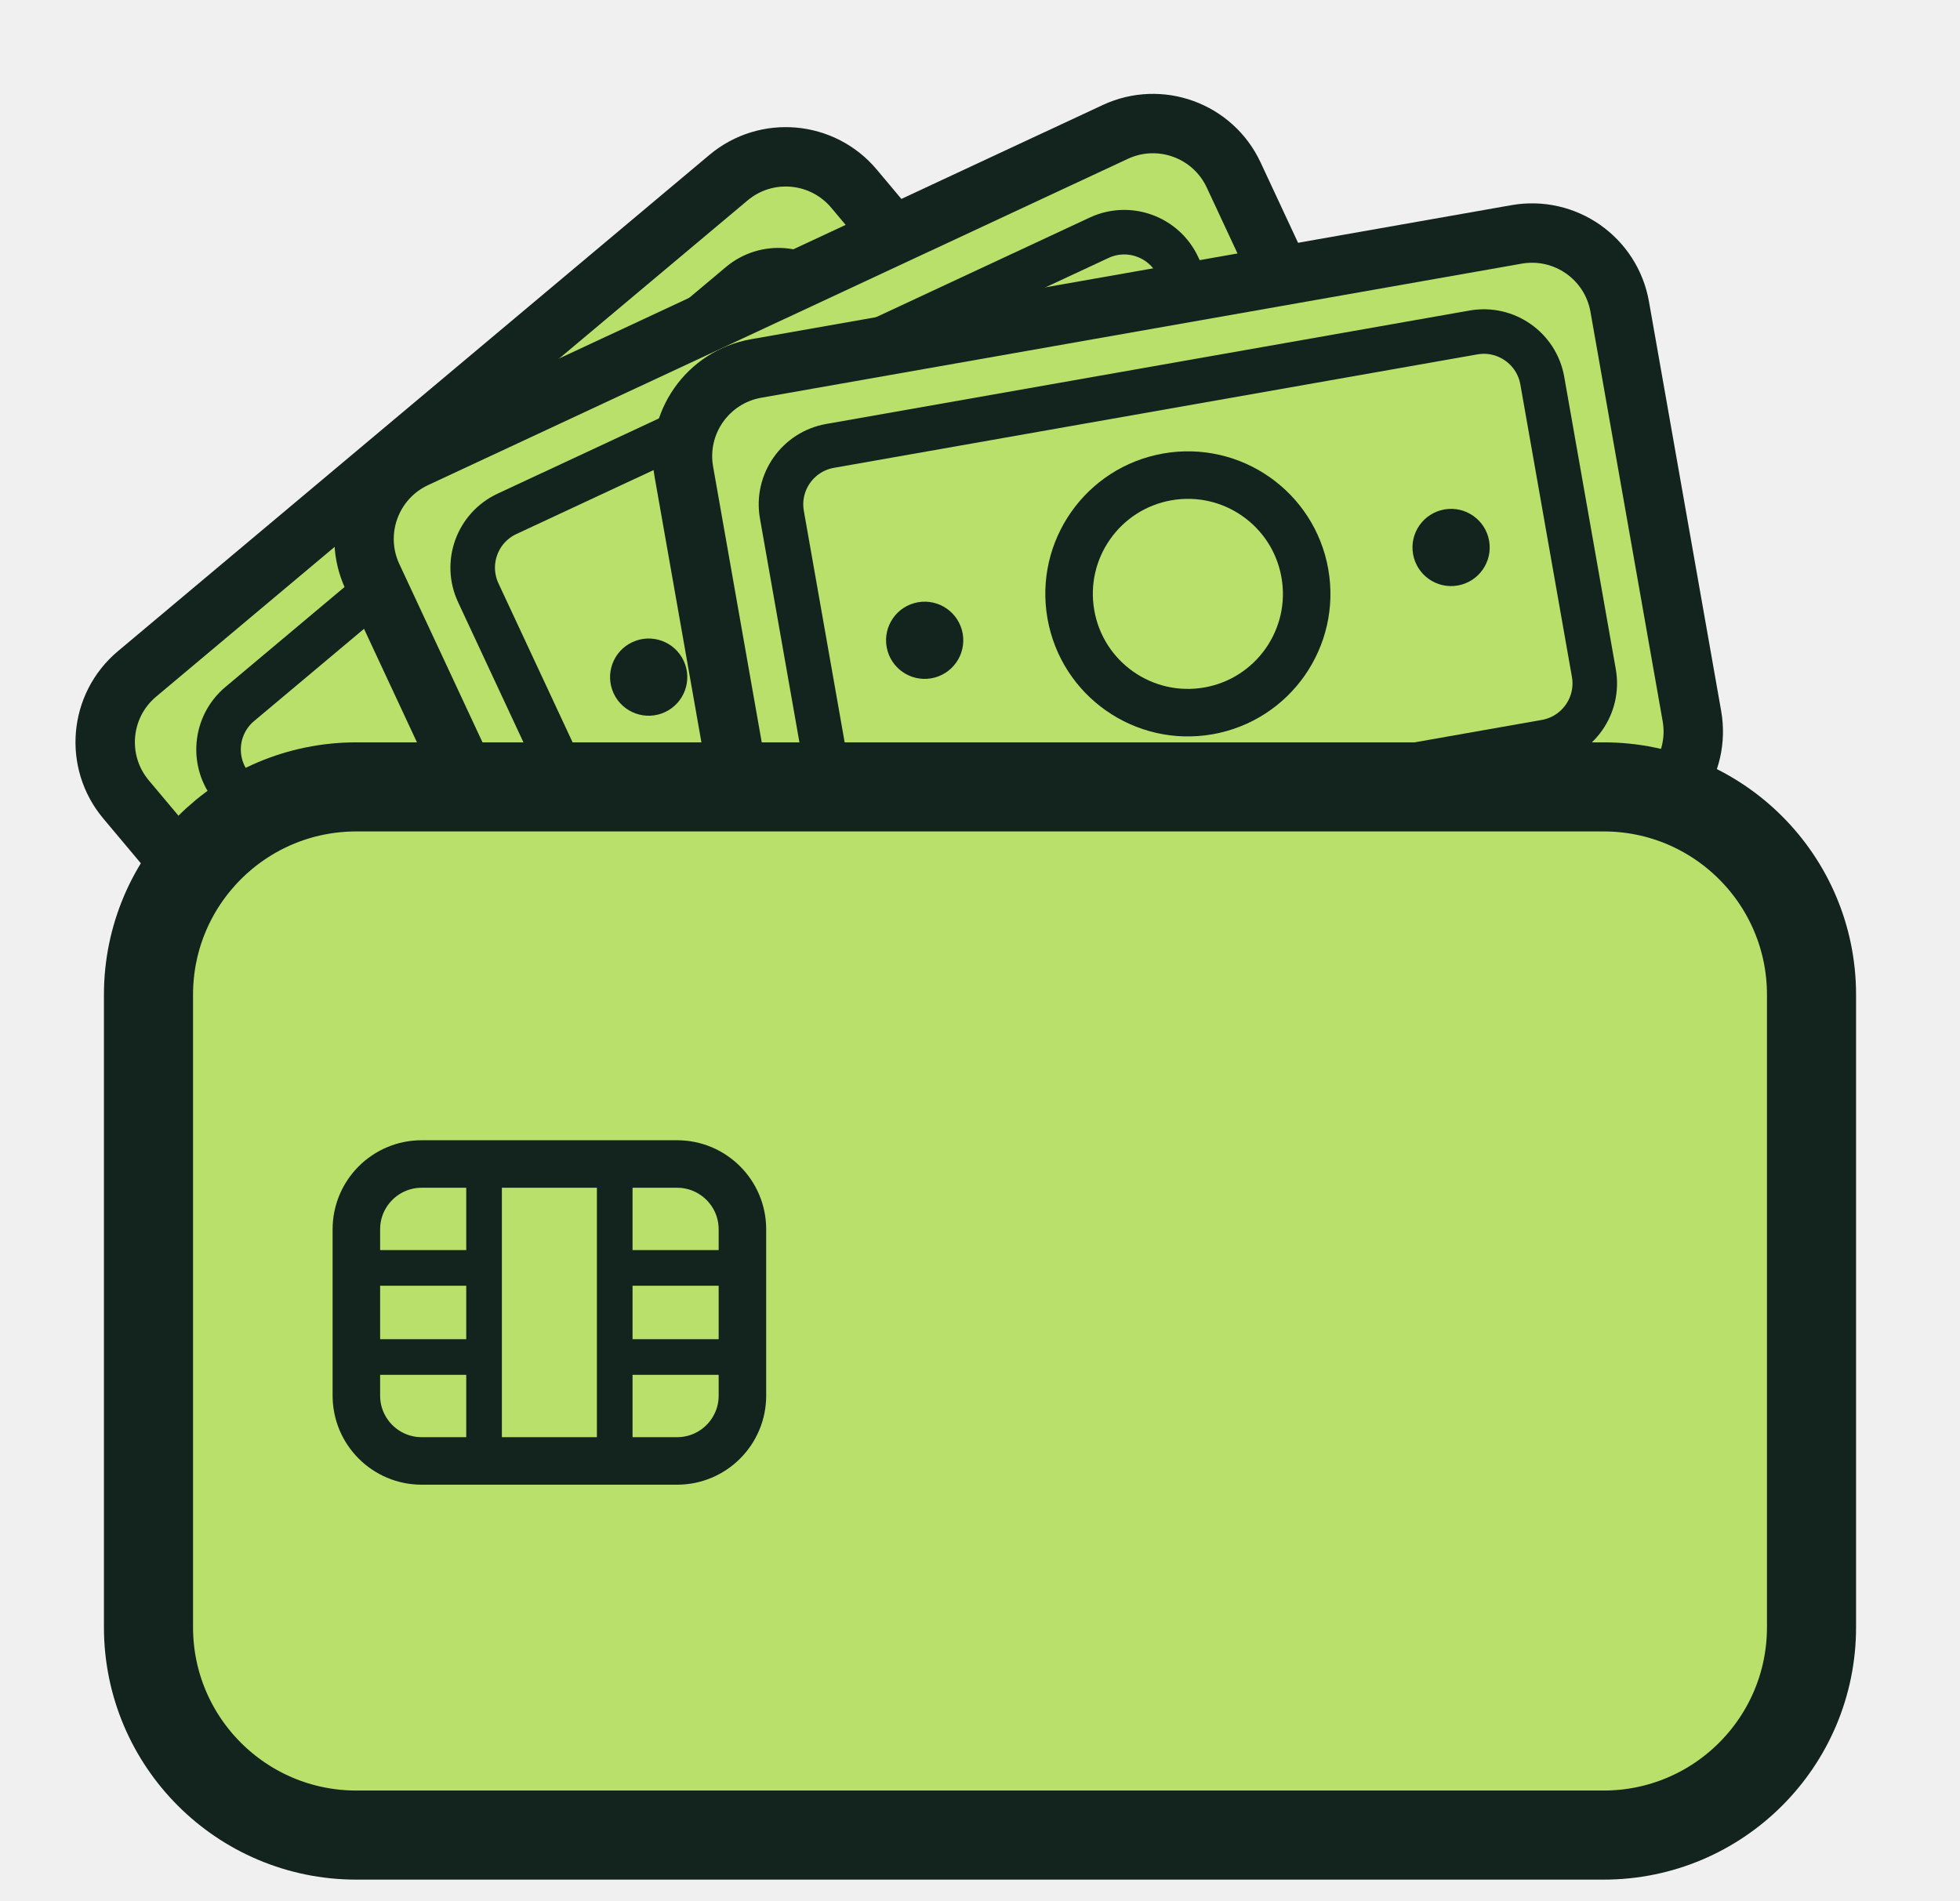
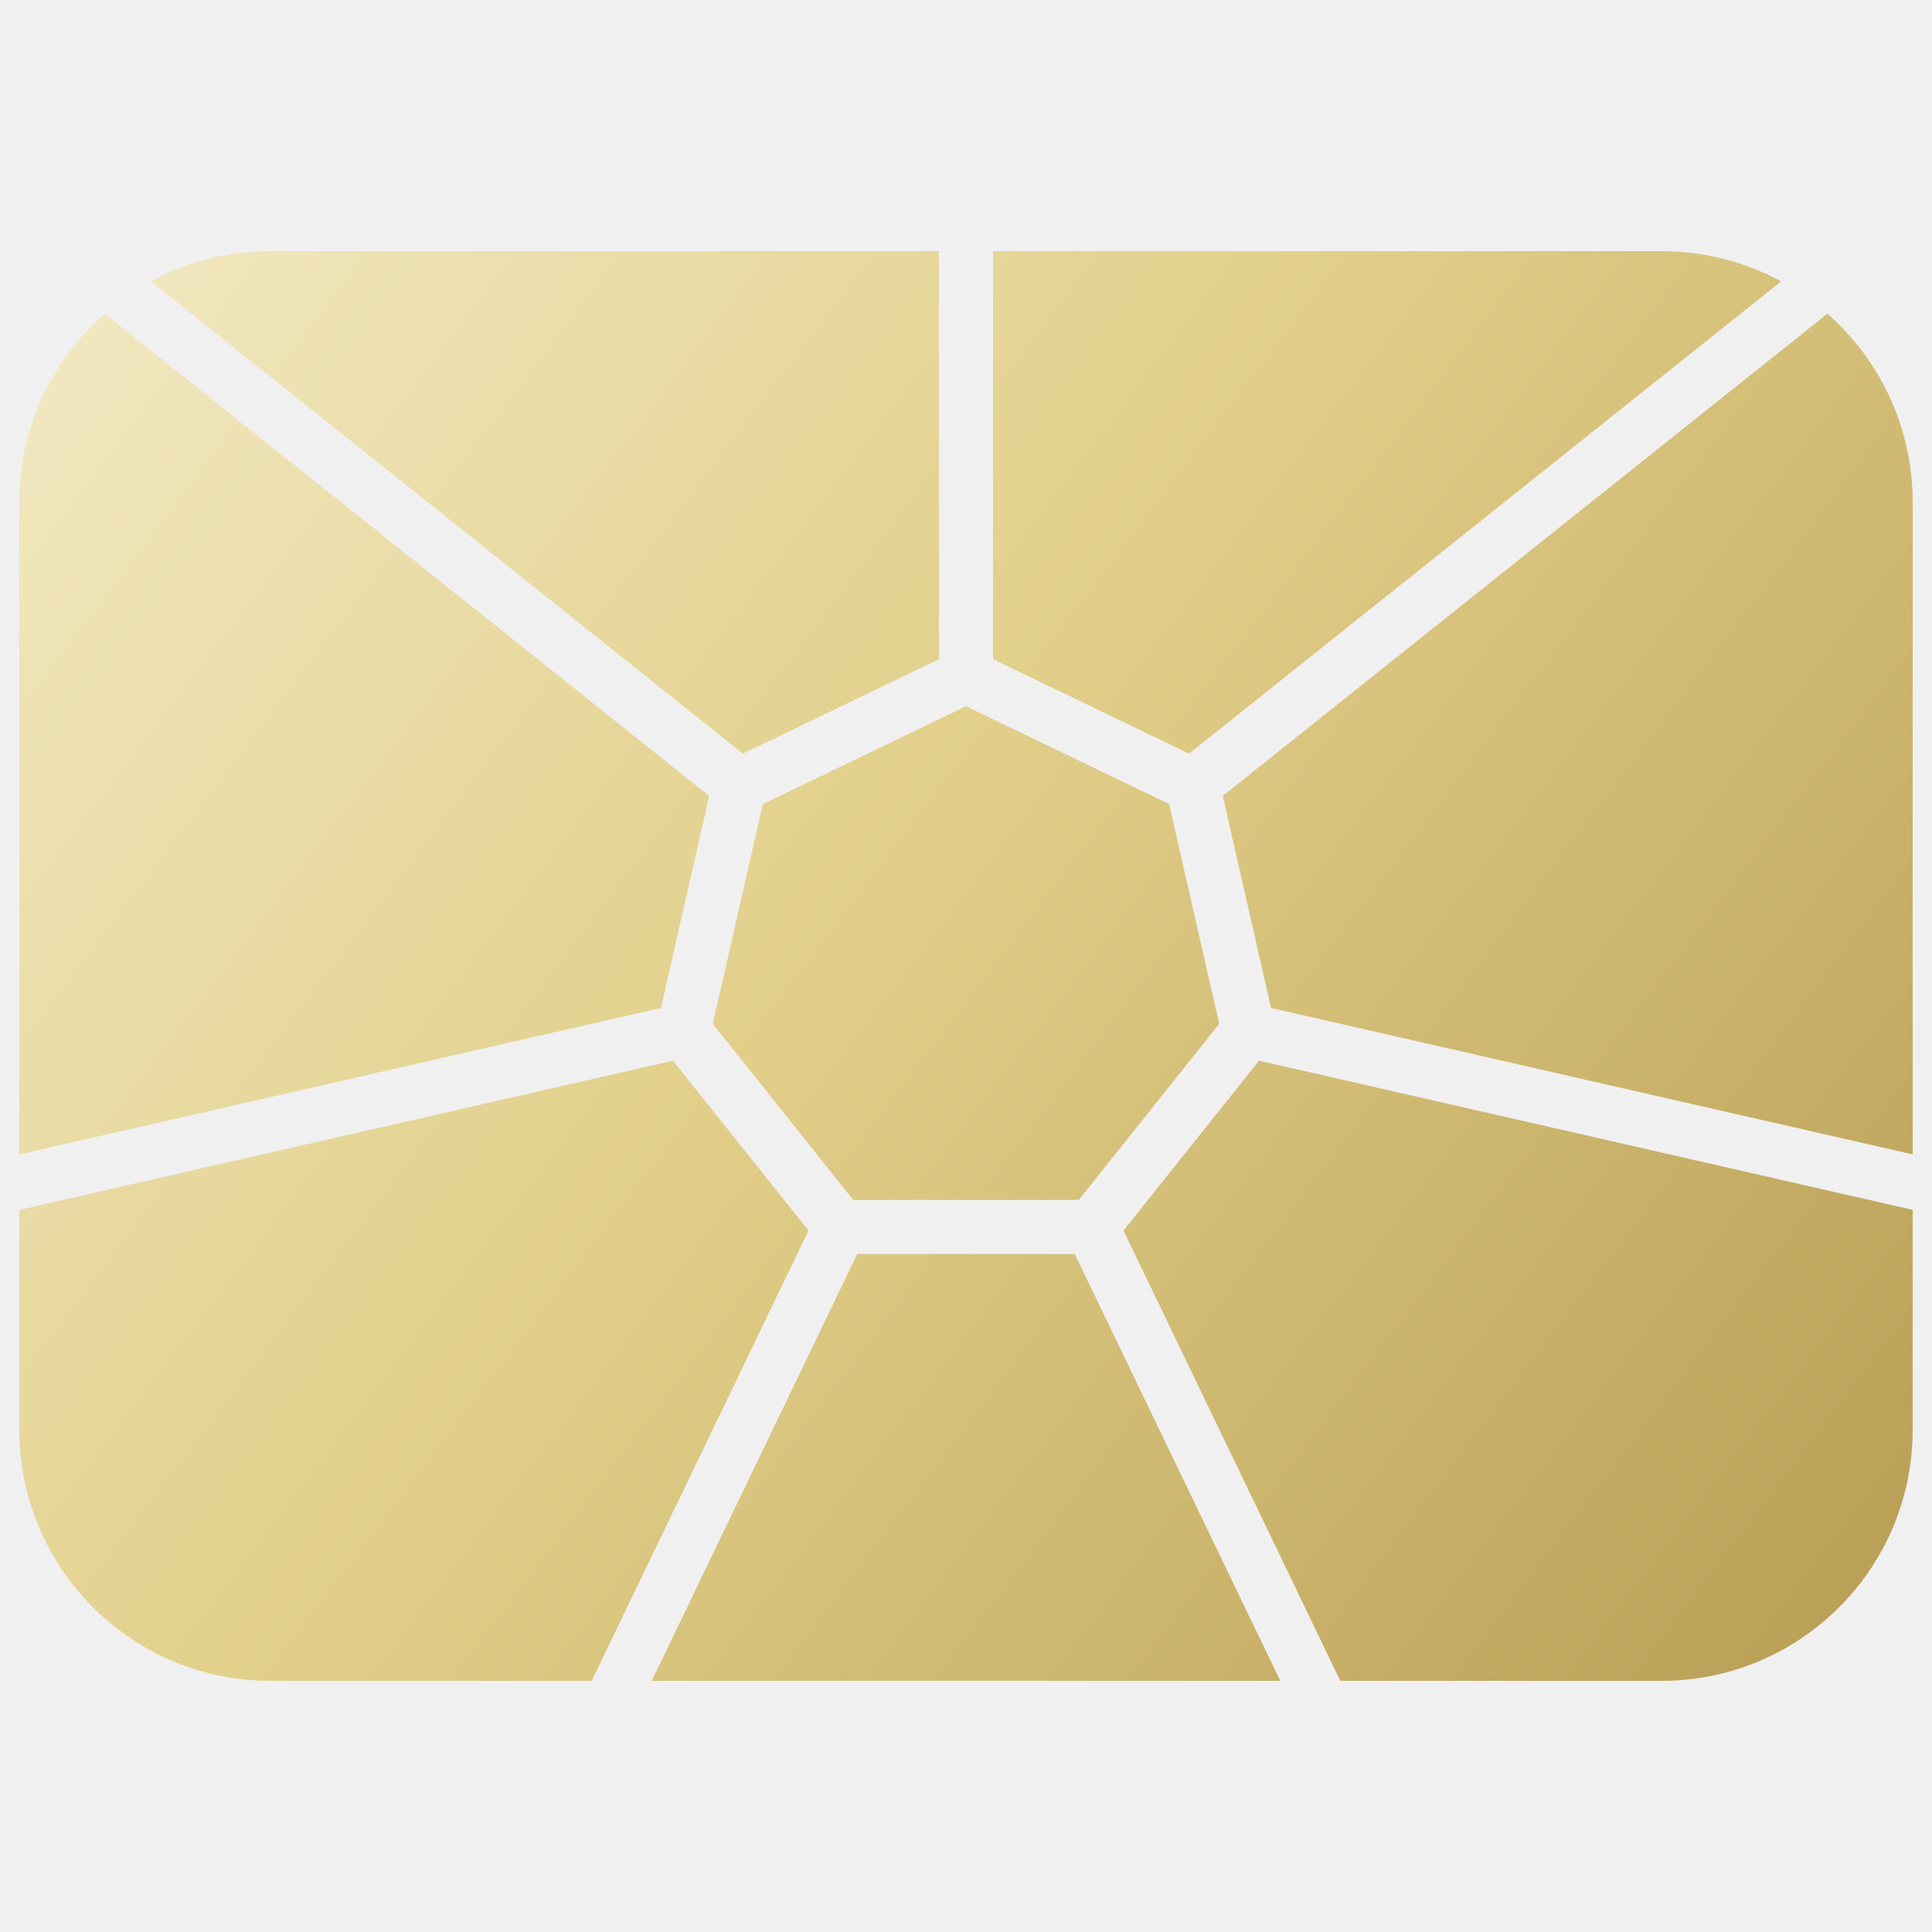
- <svg xmlns="http://www.w3.org/2000/svg" viewBox="-1 0 66 64" width="66" height="64">
-   <g transform="translate(20 22) rotate(-40)">
-     <rect x="-16" y="-10" width="32" height="20" rx="3" fill="#B8E06A" stroke="#13231e" stroke-width="2" />
-     <rect x="-13" y="-7" width="26" height="14" rx="2" fill="none" stroke="#13231e" stroke-width="1.5" />
-     <circle r="4" fill="none" stroke="#13231e" stroke-width="1.6" />
-     <circle cx="-9" r="1.3" fill="#13231e" />
-     <circle cx="9" r="1.3" fill="#13231e" />
-   </g>
-   <g transform="translate(29 19) rotate(-25)">
-     <rect x="-16" y="-10" width="32" height="20" rx="3" fill="#B8E06A" stroke="#13231e" stroke-width="2" />
-     <rect x="-13" y="-7" width="26" height="14" rx="2" fill="none" stroke="#13231e" stroke-width="1.5" />
-     <circle r="4" fill="none" stroke="#13231e" stroke-width="1.6" />
-     <circle cx="-9" r="1.3" fill="#13231e" />
-     <circle cx="9" r="1.3" fill="#13231e" />
-   </g>
-   <g transform="translate(39 20) rotate(-10)">
-     <rect x="-16" y="-10" width="32" height="20" rx="3" fill="#B8E06A" stroke="#13231e" stroke-width="2" />
-     <rect x="-13" y="-7" width="26" height="14" rx="2" fill="none" stroke="#13231e" stroke-width="1.5" />
-     <circle r="4" fill="none" stroke="#13231e" stroke-width="1.6" />
-     <circle cx="-9" r="1.3" fill="#13231e" />
-     <circle cx="9" r="1.3" fill="#13231e" />
-   </g>
-   <rect x="4" y="26.5" width="56" height="35.3" rx="7" fill="#B8E06A" stroke="#13231e" stroke-width="3" />
-   <clipPath id="chip">
-     <rect x="11" y="39.2" width="13" height="10" rx="2.2" />
-   </clipPath>
-   <rect x="11" y="39.2" width="13" height="10" rx="2.2" fill="#B8E06A" stroke="#13231e" stroke-width="1.6" />
-   <path clip-path="url(#chip)" d="M15.3 39.2V49.2M19.7 39.2V49.2M11 42.7H15.3M11 45.7H15.3M19.7 42.7H24M19.7 45.7H24" stroke="#13231e" stroke-width="1.2" fill="none" />
+ <svg xmlns="http://www.w3.org/2000/svg" viewBox="0 -12 100 100">
+   <defs>
+     <linearGradient id="auf" gradientUnits="userSpaceOnUse" x1="0" y1="0" x2="100" y2="76">
+       <stop offset="0" stop-color="#F3EAC6" />
+       <stop offset=".45" stop-color="#E1CF89" />
+       <stop offset="1" stop-color="#B79B52" />
+     </linearGradient>
+     <mask id="mf" maskUnits="userSpaceOnUse" x="-10" y="-10" width="120" height="120">
+       <rect x="1" y="1" width="98" height="74" rx="13" fill="#fff" />
+       <g stroke="#000" stroke-width="2.8" fill="none" stroke-linecap="round" stroke-linejoin="round">
+         <polygon points="50.00,23.00 61.73,28.65 64.62,41.34 56.51,51.51 43.49,51.51 35.38,41.34 38.27,28.65" />
+         <line x1="50.00" y1="23.00" x2="50.00" y2="-52.00" />
+         <line x1="61.73" y1="28.65" x2="120.36" y2="-18.11" />
+         <line x1="64.62" y1="41.34" x2="137.74" y2="58.03" />
+         <line x1="56.51" y1="51.51" x2="89.05" y2="119.09" />
+         <line x1="43.49" y1="51.51" x2="10.95" y2="119.09" />
+         <line x1="35.38" y1="41.34" x2="-37.74" y2="58.03" />
+         <line x1="38.27" y1="28.65" x2="-20.36" y2="-18.11" />
+       </g>
+     </mask>
+   </defs>
+   <rect x="-10" y="-10" width="120" height="120" fill="url(#auf)" mask="url(#mf)" />
</svg>
